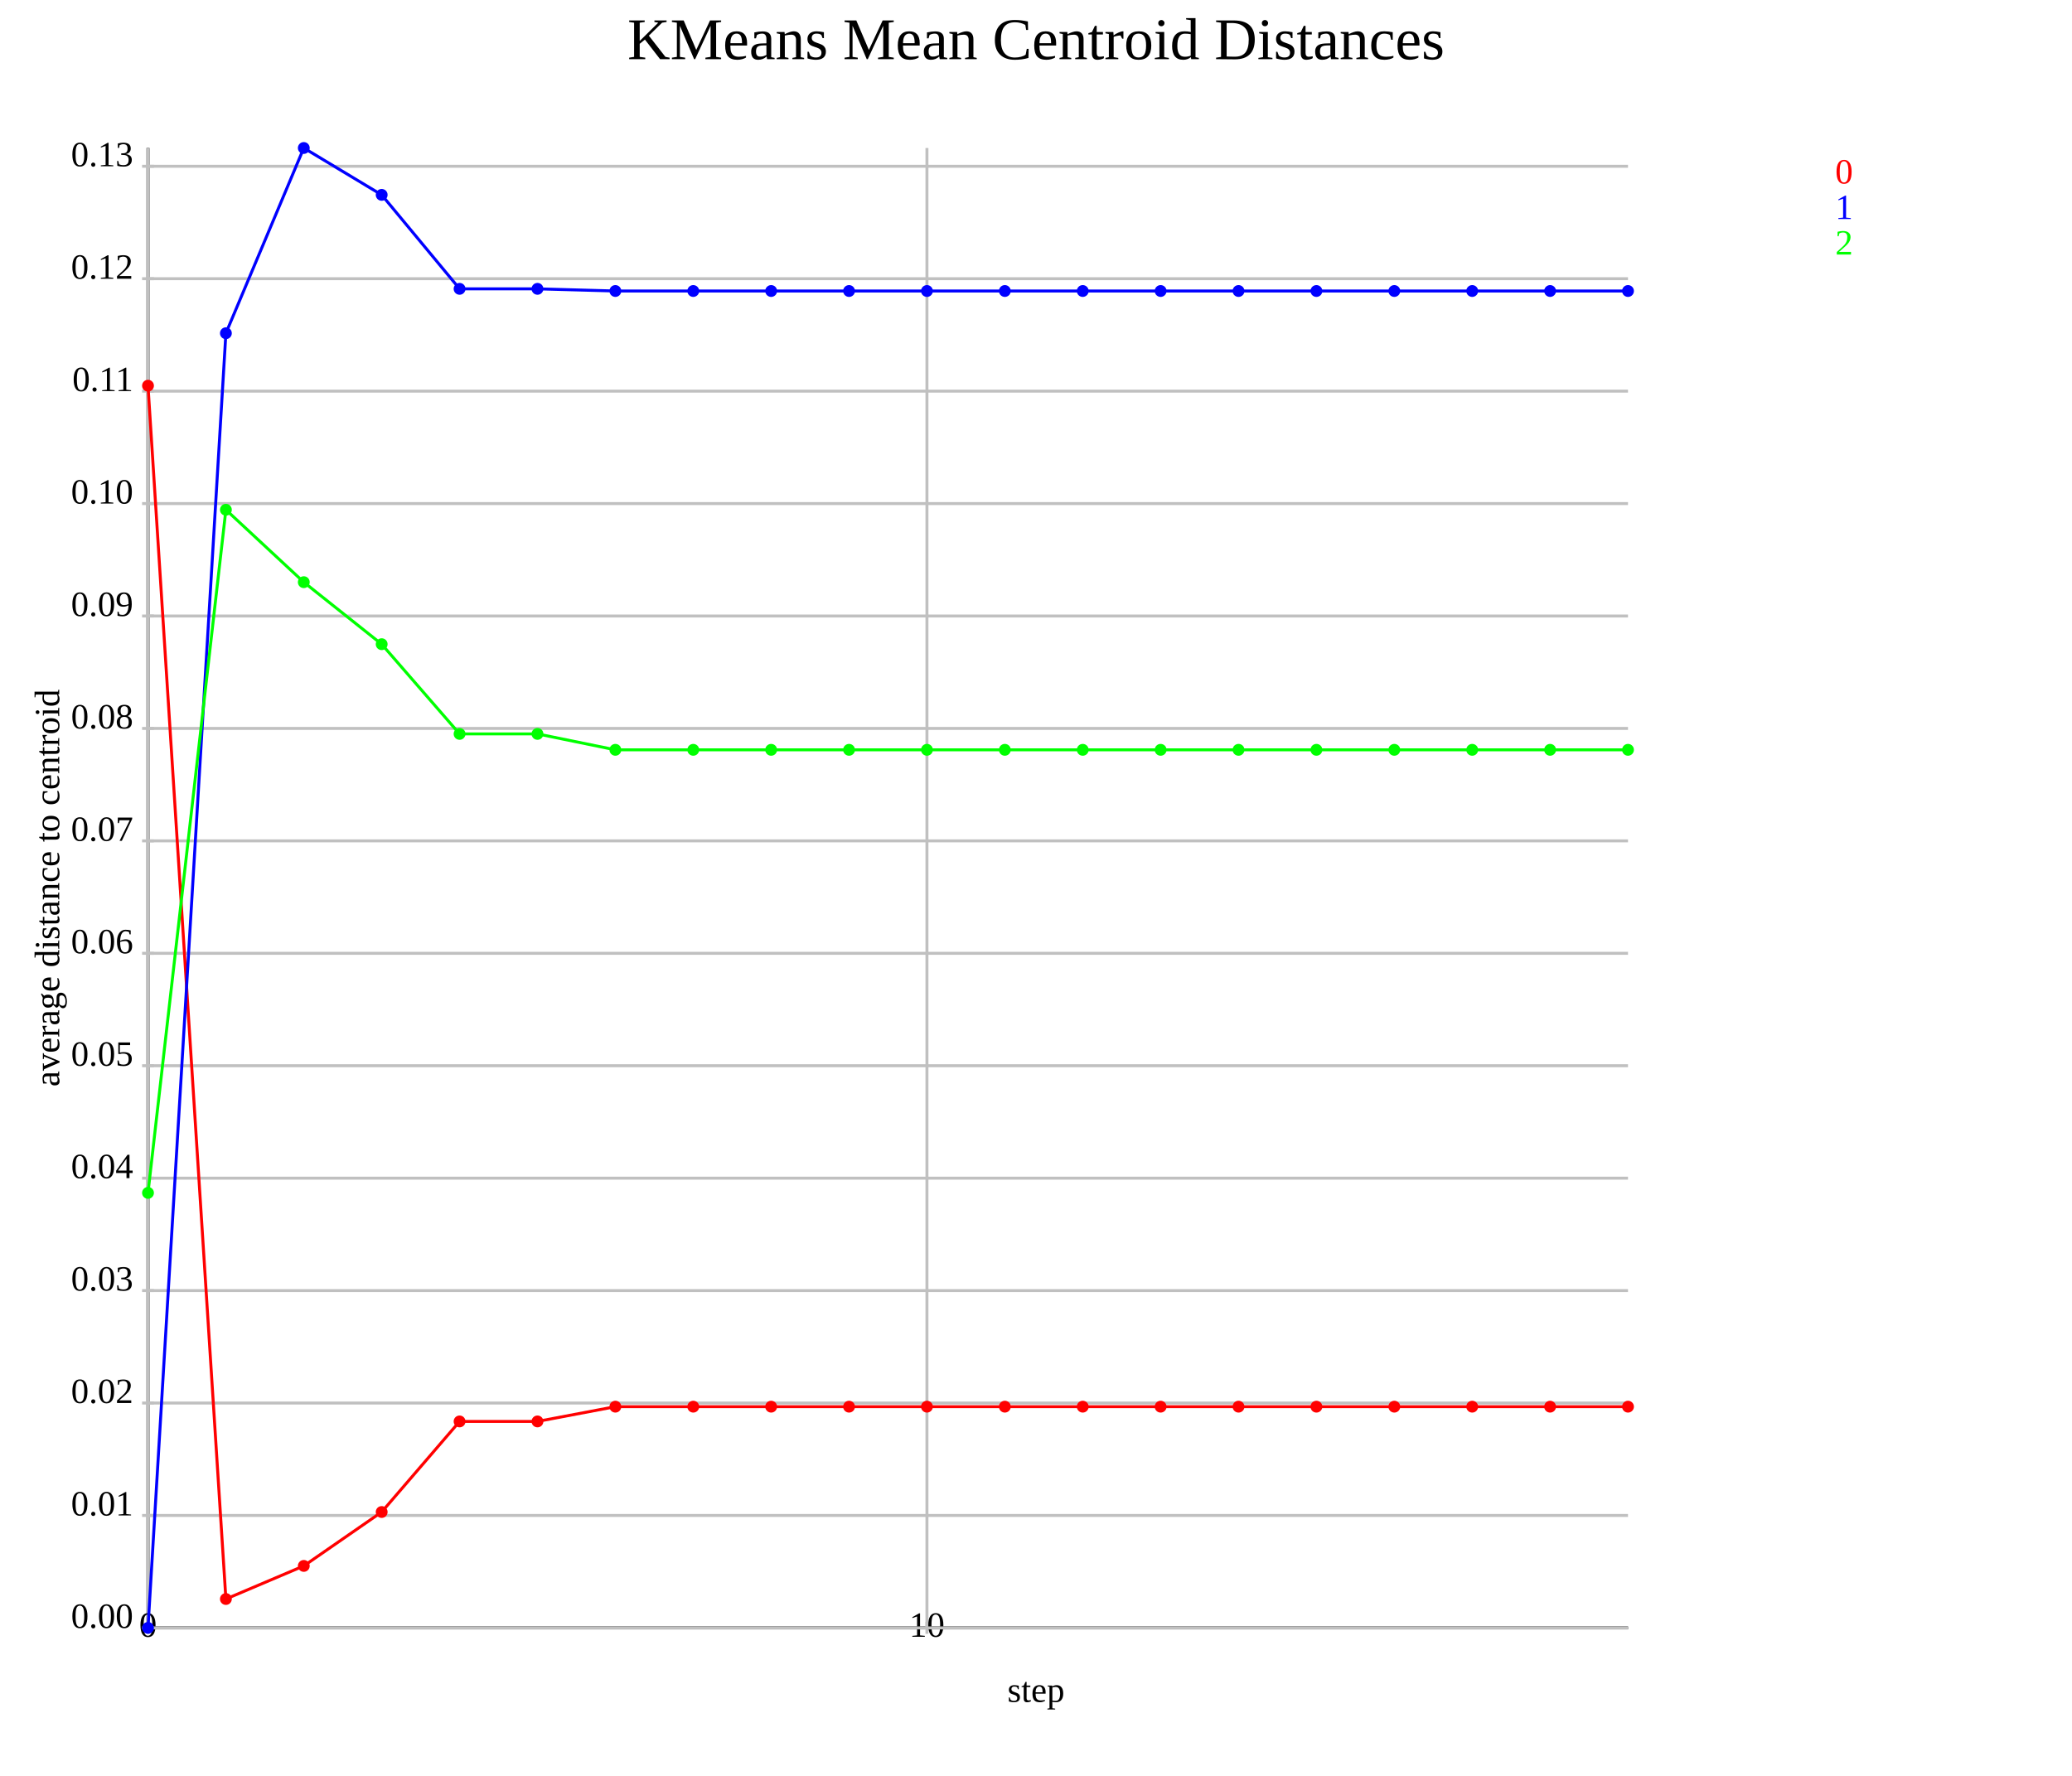
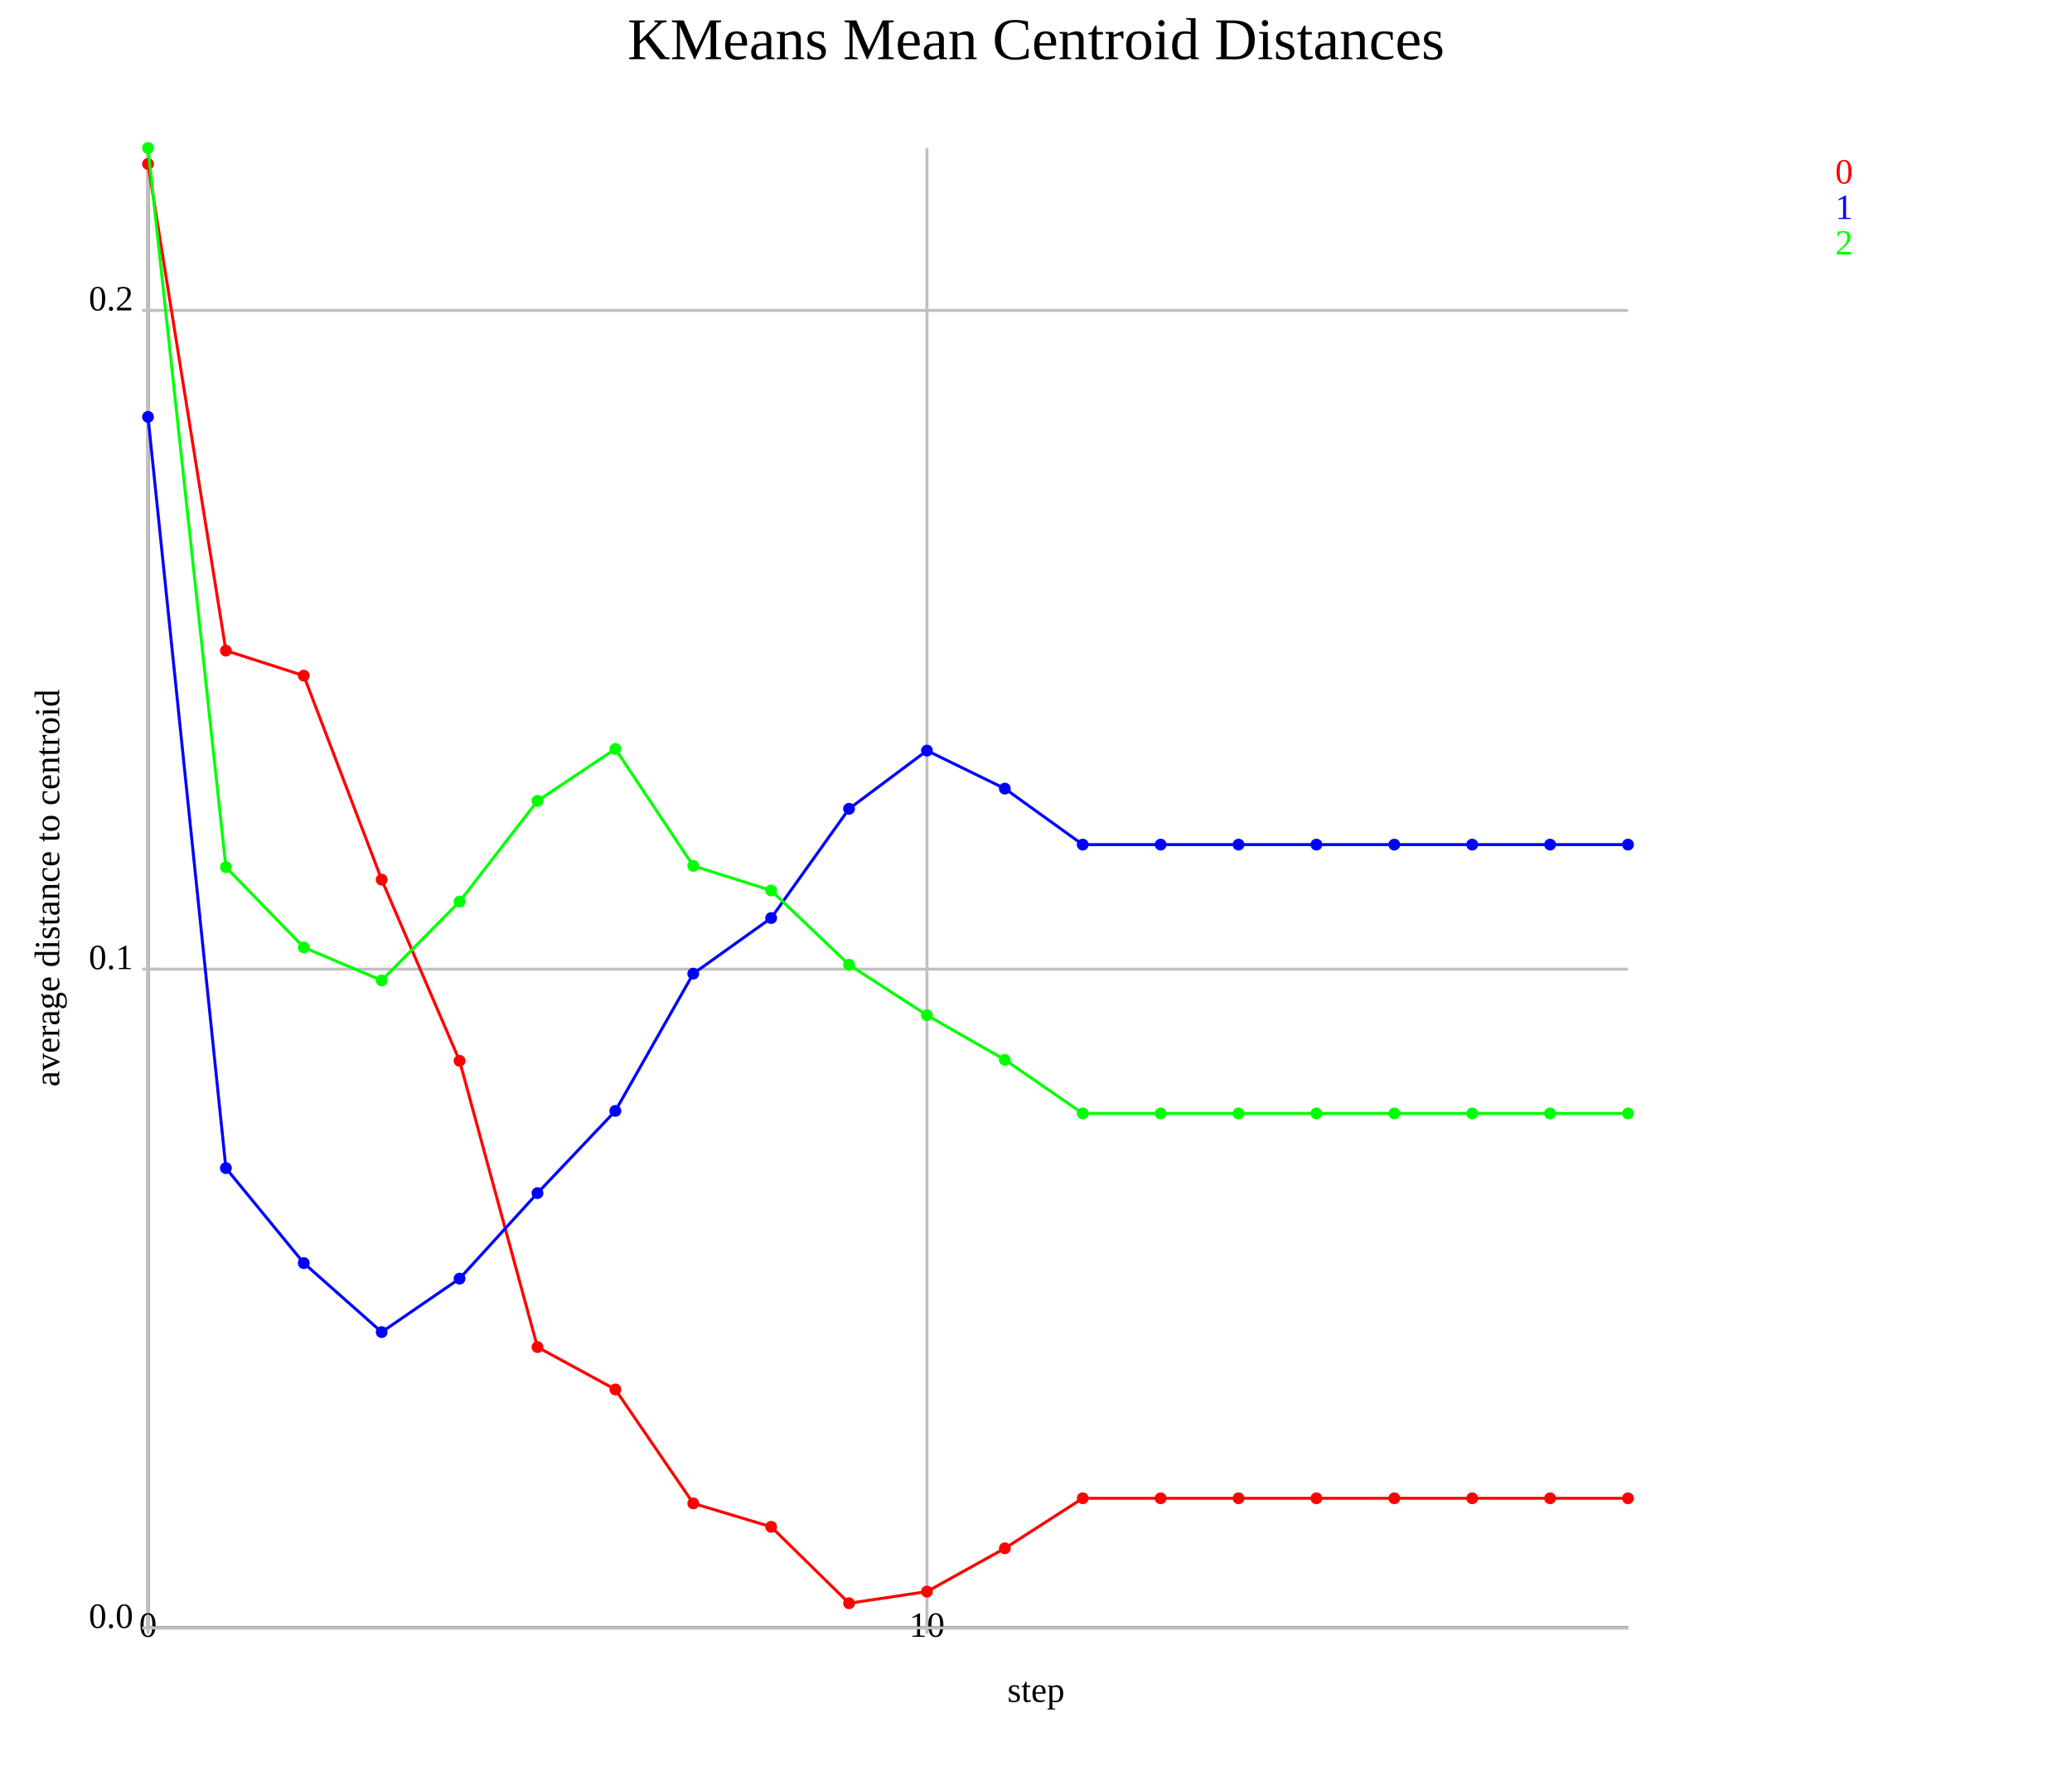
<svg xmlns="http://www.w3.org/2000/svg" version="1.1" width="700.0" height="600.0">
  <style>.caption {
  font-size: 14px;
  font-family: Georgia, serif;
}
</style>
  <line x1="50.0" y1="550.0" x2="550.0" y2="550.0" stroke="rgb(0,0,0)" stroke-width="1" />
  <line x1="50.0" y1="550.0" x2="50.0" y2="50.0" stroke="rgb(0,0,0)" stroke-width="1" />
  <line x1="50.0" y1="550.0" x2="50.0" y2="50.0" stroke="rgb(192,192,192)" stroke-width="1" />
  <line x1="50.0" y1="548.0" x2="50.0" y2="552.0" stroke="rgb(192,192,192)" stroke-width="1" />
  <text text-anchor="middle" alignment-baseline="hanging" x="50.0" y="553.0" font-size="12.0">0</text>
  <line x1="313.158" y1="550.0" x2="313.158" y2="50.0" stroke="rgb(192,192,192)" stroke-width="1" />
  <line x1="313.158" y1="548.0" x2="313.158" y2="552.0" stroke="rgb(192,192,192)" stroke-width="1" />
  <text text-anchor="middle" alignment-baseline="hanging" x="313.158" y="553.0" font-size="12.0">10</text>
  <line x1="50.0" y1="550.0" x2="550.0" y2="550.0" stroke="rgb(192,192,192)" stroke-width="1" />
-   <text text-anchor="end" alignment-baseline="middle" x="45.0" y="550.0" font-size="12.0">0.00</text>
+   <text text-anchor="end" alignment-baseline="middle" x="45.0" y="550.0" font-size="12.0">0.0</text>
  <line x1="48.0" y1="550.0" x2="52.0" y2="550.0" stroke="rgb(192,192,192)" stroke-width="1" />
-   <line x1="50.0" y1="512.013" x2="550.0" y2="512.013" stroke="rgb(192,192,192)" stroke-width="1" />
-   <text text-anchor="end" alignment-baseline="middle" x="45.0" y="512.013" font-size="12.0">0.01</text>
-   <line x1="48.0" y1="512.013" x2="52.0" y2="512.013" stroke="rgb(192,192,192)" stroke-width="1" />
-   <line x1="50.0" y1="474.027" x2="550.0" y2="474.027" stroke="rgb(192,192,192)" stroke-width="1" />
-   <text text-anchor="end" alignment-baseline="middle" x="45.0" y="474.027" font-size="12.0">0.02</text>
-   <line x1="48.0" y1="474.027" x2="52.0" y2="474.027" stroke="rgb(192,192,192)" stroke-width="1" />
-   <line x1="50.0" y1="436.04" x2="550.0" y2="436.04" stroke="rgb(192,192,192)" stroke-width="1" />
-   <text text-anchor="end" alignment-baseline="middle" x="45.0" y="436.04" font-size="12.0">0.03</text>
-   <line x1="48.0" y1="436.04" x2="52.0" y2="436.04" stroke="rgb(192,192,192)" stroke-width="1" />
-   <line x1="50.0" y1="398.054" x2="550.0" y2="398.054" stroke="rgb(192,192,192)" stroke-width="1" />
-   <text text-anchor="end" alignment-baseline="middle" x="45.0" y="398.054" font-size="12.0">0.04</text>
-   <line x1="48.0" y1="398.054" x2="52.0" y2="398.054" stroke="rgb(192,192,192)" stroke-width="1" />
-   <line x1="50.0" y1="360.067" x2="550.0" y2="360.067" stroke="rgb(192,192,192)" stroke-width="1" />
-   <text text-anchor="end" alignment-baseline="middle" x="45.0" y="360.067" font-size="12.0">0.05</text>
-   <line x1="48.0" y1="360.067" x2="52.0" y2="360.067" stroke="rgb(192,192,192)" stroke-width="1" />
-   <line x1="50.0" y1="322.081" x2="550.0" y2="322.081" stroke="rgb(192,192,192)" stroke-width="1" />
-   <text text-anchor="end" alignment-baseline="middle" x="45.0" y="322.081" font-size="12.0">0.06</text>
-   <line x1="48.0" y1="322.081" x2="52.0" y2="322.081" stroke="rgb(192,192,192)" stroke-width="1" />
-   <line x1="50.0" y1="284.094" x2="550.0" y2="284.094" stroke="rgb(192,192,192)" stroke-width="1" />
-   <text text-anchor="end" alignment-baseline="middle" x="45.0" y="284.094" font-size="12.0">0.07</text>
-   <line x1="48.0" y1="284.094" x2="52.0" y2="284.094" stroke="rgb(192,192,192)" stroke-width="1" />
-   <line x1="50.0" y1="246.108" x2="550.0" y2="246.108" stroke="rgb(192,192,192)" stroke-width="1" />
-   <text text-anchor="end" alignment-baseline="middle" x="45.0" y="246.108" font-size="12.0">0.08</text>
-   <line x1="48.0" y1="246.108" x2="52.0" y2="246.108" stroke="rgb(192,192,192)" stroke-width="1" />
-   <line x1="50.0" y1="208.121" x2="550.0" y2="208.121" stroke="rgb(192,192,192)" stroke-width="1" />
-   <text text-anchor="end" alignment-baseline="middle" x="45.0" y="208.121" font-size="12.0">0.09</text>
-   <line x1="48.0" y1="208.121" x2="52.0" y2="208.121" stroke="rgb(192,192,192)" stroke-width="1" />
-   <line x1="50.0" y1="170.135" x2="550.0" y2="170.135" stroke="rgb(192,192,192)" stroke-width="1" />
-   <text text-anchor="end" alignment-baseline="middle" x="45.0" y="170.135" font-size="12.0">0.10</text>
-   <line x1="48.0" y1="170.135" x2="52.0" y2="170.135" stroke="rgb(192,192,192)" stroke-width="1" />
-   <line x1="50.0" y1="132.148" x2="550.0" y2="132.148" stroke="rgb(192,192,192)" stroke-width="1" />
-   <text text-anchor="end" alignment-baseline="middle" x="45.0" y="132.148" font-size="12.0">0.11</text>
-   <line x1="48.0" y1="132.148" x2="52.0" y2="132.148" stroke="rgb(192,192,192)" stroke-width="1" />
-   <line x1="50.0" y1="94.162" x2="550.0" y2="94.162" stroke="rgb(192,192,192)" stroke-width="1" />
-   <text text-anchor="end" alignment-baseline="middle" x="45.0" y="94.162" font-size="12.0">0.12</text>
-   <line x1="48.0" y1="94.162" x2="52.0" y2="94.162" stroke="rgb(192,192,192)" stroke-width="1" />
-   <line x1="50.0" y1="56.175" x2="550.0" y2="56.175" stroke="rgb(192,192,192)" stroke-width="1" />
-   <text text-anchor="end" alignment-baseline="middle" x="45.0" y="56.175" font-size="12.0">0.13</text>
-   <line x1="48.0" y1="56.175" x2="52.0" y2="56.175" stroke="rgb(192,192,192)" stroke-width="1" />
-   <polyline points="50.0,130.314 76.316,540.24 102.632,529.06 128.947,510.846 155.263,480.244 181.579,480.244 207.895,475.259 234.211,475.259 260.526,475.259 286.842,475.259 313.158,475.259 339.474,475.259 365.789,475.259 392.105,475.259 418.421,475.259 444.737,475.259 471.053,475.259 497.368,475.259 523.684,475.259 550.0,475.259" fill="none" stroke="rgb(255,0,0)" stroke-width="1" />
-   <circle cx="50.0" cy="130.314" r="2" fill="rgb(255,0,0)" />
-   <circle cx="76.316" cy="540.24" r="2" fill="rgb(255,0,0)" />
-   <circle cx="102.632" cy="529.06" r="2" fill="rgb(255,0,0)" />
-   <circle cx="128.947" cy="510.846" r="2" fill="rgb(255,0,0)" />
-   <circle cx="155.263" cy="480.244" r="2" fill="rgb(255,0,0)" />
-   <circle cx="181.579" cy="480.244" r="2" fill="rgb(255,0,0)" />
-   <circle cx="207.895" cy="475.259" r="2" fill="rgb(255,0,0)" />
-   <circle cx="234.211" cy="475.259" r="2" fill="rgb(255,0,0)" />
-   <circle cx="260.526" cy="475.259" r="2" fill="rgb(255,0,0)" />
-   <circle cx="286.842" cy="475.259" r="2" fill="rgb(255,0,0)" />
-   <circle cx="313.158" cy="475.259" r="2" fill="rgb(255,0,0)" />
-   <circle cx="339.474" cy="475.259" r="2" fill="rgb(255,0,0)" />
-   <circle cx="365.789" cy="475.259" r="2" fill="rgb(255,0,0)" />
-   <circle cx="392.105" cy="475.259" r="2" fill="rgb(255,0,0)" />
-   <circle cx="418.421" cy="475.259" r="2" fill="rgb(255,0,0)" />
-   <circle cx="444.737" cy="475.259" r="2" fill="rgb(255,0,0)" />
-   <circle cx="471.053" cy="475.259" r="2" fill="rgb(255,0,0)" />
-   <circle cx="497.368" cy="475.259" r="2" fill="rgb(255,0,0)" />
-   <circle cx="523.684" cy="475.259" r="2" fill="rgb(255,0,0)" />
-   <circle cx="550.0" cy="475.259" r="2" fill="rgb(255,0,0)" />
-   <polyline points="50.0,550.0 76.316,112.583 102.632,50.0 128.947,65.837 155.263,97.587 181.579,97.587 207.895,98.318 234.211,98.318 260.526,98.318 286.842,98.318 313.158,98.318 339.474,98.318 365.789,98.318 392.105,98.318 418.421,98.318 444.737,98.318 471.053,98.318 497.368,98.318 523.684,98.318 550.0,98.318" fill="none" stroke="rgb(0,0,255)" stroke-width="1" />
-   <circle cx="50.0" cy="550.0" r="2" fill="rgb(0,0,255)" />
-   <circle cx="76.316" cy="112.583" r="2" fill="rgb(0,0,255)" />
-   <circle cx="102.632" cy="50.0" r="2" fill="rgb(0,0,255)" />
-   <circle cx="128.947" cy="65.837" r="2" fill="rgb(0,0,255)" />
-   <circle cx="155.263" cy="97.587" r="2" fill="rgb(0,0,255)" />
-   <circle cx="181.579" cy="97.587" r="2" fill="rgb(0,0,255)" />
-   <circle cx="207.895" cy="98.318" r="2" fill="rgb(0,0,255)" />
-   <circle cx="234.211" cy="98.318" r="2" fill="rgb(0,0,255)" />
-   <circle cx="260.526" cy="98.318" r="2" fill="rgb(0,0,255)" />
-   <circle cx="286.842" cy="98.318" r="2" fill="rgb(0,0,255)" />
-   <circle cx="313.158" cy="98.318" r="2" fill="rgb(0,0,255)" />
-   <circle cx="339.474" cy="98.318" r="2" fill="rgb(0,0,255)" />
-   <circle cx="365.789" cy="98.318" r="2" fill="rgb(0,0,255)" />
-   <circle cx="392.105" cy="98.318" r="2" fill="rgb(0,0,255)" />
-   <circle cx="418.421" cy="98.318" r="2" fill="rgb(0,0,255)" />
-   <circle cx="444.737" cy="98.318" r="2" fill="rgb(0,0,255)" />
-   <circle cx="471.053" cy="98.318" r="2" fill="rgb(0,0,255)" />
-   <circle cx="497.368" cy="98.318" r="2" fill="rgb(0,0,255)" />
-   <circle cx="523.684" cy="98.318" r="2" fill="rgb(0,0,255)" />
-   <circle cx="550.0" cy="98.318" r="2" fill="rgb(0,0,255)" />
-   <polyline points="50.0,403.027 76.316,172.23 102.632,196.694 128.947,217.646 155.263,247.955 181.579,247.955 207.895,253.334 234.211,253.334 260.526,253.334 286.842,253.334 313.158,253.334 339.474,253.334 365.789,253.334 392.105,253.334 418.421,253.334 444.737,253.334 471.053,253.334 497.368,253.334 523.684,253.334 550.0,253.334" fill="none" stroke="rgb(0,255,0)" stroke-width="1" />
-   <circle cx="50.0" cy="403.027" r="2" fill="rgb(0,255,0)" />
-   <circle cx="76.316" cy="172.23" r="2" fill="rgb(0,255,0)" />
-   <circle cx="102.632" cy="196.694" r="2" fill="rgb(0,255,0)" />
-   <circle cx="128.947" cy="217.646" r="2" fill="rgb(0,255,0)" />
-   <circle cx="155.263" cy="247.955" r="2" fill="rgb(0,255,0)" />
-   <circle cx="181.579" cy="247.955" r="2" fill="rgb(0,255,0)" />
-   <circle cx="207.895" cy="253.334" r="2" fill="rgb(0,255,0)" />
-   <circle cx="234.211" cy="253.334" r="2" fill="rgb(0,255,0)" />
-   <circle cx="260.526" cy="253.334" r="2" fill="rgb(0,255,0)" />
-   <circle cx="286.842" cy="253.334" r="2" fill="rgb(0,255,0)" />
-   <circle cx="313.158" cy="253.334" r="2" fill="rgb(0,255,0)" />
-   <circle cx="339.474" cy="253.334" r="2" fill="rgb(0,255,0)" />
-   <circle cx="365.789" cy="253.334" r="2" fill="rgb(0,255,0)" />
-   <circle cx="392.105" cy="253.334" r="2" fill="rgb(0,255,0)" />
-   <circle cx="418.421" cy="253.334" r="2" fill="rgb(0,255,0)" />
-   <circle cx="444.737" cy="253.334" r="2" fill="rgb(0,255,0)" />
-   <circle cx="471.053" cy="253.334" r="2" fill="rgb(0,255,0)" />
-   <circle cx="497.368" cy="253.334" r="2" fill="rgb(0,255,0)" />
-   <circle cx="523.684" cy="253.334" r="2" fill="rgb(0,255,0)" />
-   <circle cx="550.0" cy="253.334" r="2" fill="rgb(0,255,0)" />
+   <line x1="50.0" y1="327.438" x2="550.0" y2="327.438" stroke="rgb(192,192,192)" stroke-width="1" />
+   <text text-anchor="end" alignment-baseline="middle" x="45.0" y="327.438" font-size="12.0">0.1</text>
+   <line x1="48.0" y1="327.438" x2="52.0" y2="327.438" stroke="rgb(192,192,192)" stroke-width="1" />
+   <line x1="50.0" y1="104.876" x2="550.0" y2="104.876" stroke="rgb(192,192,192)" stroke-width="1" />
+   <text text-anchor="end" alignment-baseline="middle" x="45.0" y="104.876" font-size="12.0">0.2</text>
+   <line x1="48.0" y1="104.876" x2="52.0" y2="104.876" stroke="rgb(192,192,192)" stroke-width="1" />
+   <polyline points="50.0,55.386 76.316,219.816 102.632,228.283 128.947,297.212 155.263,358.415 181.579,455.132 207.895,469.45 234.211,507.939 260.526,515.851 286.842,541.67 313.158,537.731 339.474,523.115 365.789,506.209 392.105,506.209 418.421,506.209 444.737,506.209 471.053,506.209 497.368,506.209 523.684,506.209 550.0,506.209" fill="none" stroke="rgb(255,0,0)" stroke-width="1" />
+   <circle cx="50.0" cy="55.386" r="2" fill="rgb(255,0,0)" />
+   <circle cx="76.316" cy="219.816" r="2" fill="rgb(255,0,0)" />
+   <circle cx="102.632" cy="228.283" r="2" fill="rgb(255,0,0)" />
+   <circle cx="128.947" cy="297.212" r="2" fill="rgb(255,0,0)" />
+   <circle cx="155.263" cy="358.415" r="2" fill="rgb(255,0,0)" />
+   <circle cx="181.579" cy="455.132" r="2" fill="rgb(255,0,0)" />
+   <circle cx="207.895" cy="469.45" r="2" fill="rgb(255,0,0)" />
+   <circle cx="234.211" cy="507.939" r="2" fill="rgb(255,0,0)" />
+   <circle cx="260.526" cy="515.851" r="2" fill="rgb(255,0,0)" />
+   <circle cx="286.842" cy="541.67" r="2" fill="rgb(255,0,0)" />
+   <circle cx="313.158" cy="537.731" r="2" fill="rgb(255,0,0)" />
+   <circle cx="339.474" cy="523.115" r="2" fill="rgb(255,0,0)" />
+   <circle cx="365.789" cy="506.209" r="2" fill="rgb(255,0,0)" />
+   <circle cx="392.105" cy="506.209" r="2" fill="rgb(255,0,0)" />
+   <circle cx="418.421" cy="506.209" r="2" fill="rgb(255,0,0)" />
+   <circle cx="444.737" cy="506.209" r="2" fill="rgb(255,0,0)" />
+   <circle cx="471.053" cy="506.209" r="2" fill="rgb(255,0,0)" />
+   <circle cx="497.368" cy="506.209" r="2" fill="rgb(255,0,0)" />
+   <circle cx="523.684" cy="506.209" r="2" fill="rgb(255,0,0)" />
+   <circle cx="550.0" cy="506.209" r="2" fill="rgb(255,0,0)" />
+   <polyline points="50.0,140.846 76.316,394.656 102.632,426.757 128.947,450.062 155.263,431.997 181.579,403.102 207.895,375.33 234.211,328.963 260.526,310.172 286.842,273.258 313.158,253.598 339.474,266.44 365.789,285.361 392.105,285.361 418.421,285.361 444.737,285.361 471.053,285.361 497.368,285.361 523.684,285.361 550.0,285.361" fill="none" stroke="rgb(0,0,255)" stroke-width="1" />
+   <circle cx="50.0" cy="140.846" r="2" fill="rgb(0,0,255)" />
+   <circle cx="76.316" cy="394.656" r="2" fill="rgb(0,0,255)" />
+   <circle cx="102.632" cy="426.757" r="2" fill="rgb(0,0,255)" />
+   <circle cx="128.947" cy="450.062" r="2" fill="rgb(0,0,255)" />
+   <circle cx="155.263" cy="431.997" r="2" fill="rgb(0,0,255)" />
+   <circle cx="181.579" cy="403.102" r="2" fill="rgb(0,0,255)" />
+   <circle cx="207.895" cy="375.33" r="2" fill="rgb(0,0,255)" />
+   <circle cx="234.211" cy="328.963" r="2" fill="rgb(0,0,255)" />
+   <circle cx="260.526" cy="310.172" r="2" fill="rgb(0,0,255)" />
+   <circle cx="286.842" cy="273.258" r="2" fill="rgb(0,0,255)" />
+   <circle cx="313.158" cy="253.598" r="2" fill="rgb(0,0,255)" />
+   <circle cx="339.474" cy="266.44" r="2" fill="rgb(0,0,255)" />
+   <circle cx="365.789" cy="285.361" r="2" fill="rgb(0,0,255)" />
+   <circle cx="392.105" cy="285.361" r="2" fill="rgb(0,0,255)" />
+   <circle cx="418.421" cy="285.361" r="2" fill="rgb(0,0,255)" />
+   <circle cx="444.737" cy="285.361" r="2" fill="rgb(0,0,255)" />
+   <circle cx="471.053" cy="285.361" r="2" fill="rgb(0,0,255)" />
+   <circle cx="497.368" cy="285.361" r="2" fill="rgb(0,0,255)" />
+   <circle cx="523.684" cy="285.361" r="2" fill="rgb(0,0,255)" />
+   <circle cx="550.0" cy="285.361" r="2" fill="rgb(0,0,255)" />
+   <polyline points="50.0,50.0 76.316,292.973 102.632,320.085 128.947,331.25 155.263,304.607 181.579,270.595 207.895,253.037 234.211,292.542 260.526,300.861 286.842,325.962 313.158,342.999 339.474,358.058 365.789,376.185 392.105,376.185 418.421,376.185 444.737,376.185 471.053,376.185 497.368,376.185 523.684,376.185 550.0,376.185" fill="none" stroke="rgb(0,255,0)" stroke-width="1" />
+   <circle cx="50.0" cy="50.0" r="2" fill="rgb(0,255,0)" />
+   <circle cx="76.316" cy="292.973" r="2" fill="rgb(0,255,0)" />
+   <circle cx="102.632" cy="320.085" r="2" fill="rgb(0,255,0)" />
+   <circle cx="128.947" cy="331.25" r="2" fill="rgb(0,255,0)" />
+   <circle cx="155.263" cy="304.607" r="2" fill="rgb(0,255,0)" />
+   <circle cx="181.579" cy="270.595" r="2" fill="rgb(0,255,0)" />
+   <circle cx="207.895" cy="253.037" r="2" fill="rgb(0,255,0)" />
+   <circle cx="234.211" cy="292.542" r="2" fill="rgb(0,255,0)" />
+   <circle cx="260.526" cy="300.861" r="2" fill="rgb(0,255,0)" />
+   <circle cx="286.842" cy="325.962" r="2" fill="rgb(0,255,0)" />
+   <circle cx="313.158" cy="342.999" r="2" fill="rgb(0,255,0)" />
+   <circle cx="339.474" cy="358.058" r="2" fill="rgb(0,255,0)" />
+   <circle cx="365.789" cy="376.185" r="2" fill="rgb(0,255,0)" />
+   <circle cx="392.105" cy="376.185" r="2" fill="rgb(0,255,0)" />
+   <circle cx="418.421" cy="376.185" r="2" fill="rgb(0,255,0)" />
+   <circle cx="444.737" cy="376.185" r="2" fill="rgb(0,255,0)" />
+   <circle cx="471.053" cy="376.185" r="2" fill="rgb(0,255,0)" />
+   <circle cx="497.368" cy="376.185" r="2" fill="rgb(0,255,0)" />
+   <circle cx="523.684" cy="376.185" r="2" fill="rgb(0,255,0)" />
+   <circle cx="550.0" cy="376.185" r="2" fill="rgb(0,255,0)" />
  <text x="350.0" y="20.0" text-anchor="middle" fill="rgb(0,0,0)" font-size="20.0">KMeans Mean Centroid Distances</text>
  <text x="350.0" y="575.0" text-anchor="middle" fill="rgb(0,0,0)" font-size="12.0">step</text>
  <text transform="rotate(-90.0 20.0 300.0)" x="20.0" y="300.0" text-anchor="middle" fill="rgb(0,0,0)" font-size="12.0">average distance to centroid</text>
  <text x="620" y="62" fill="rgb(255,0,0)" font-size="12">0</text>
  <text x="620" y="74" fill="rgb(0,0,255)" font-size="12">1</text>
  <text x="620" y="86" fill="rgb(0,255,0)" font-size="12">2</text>
      Sorry, your browser does not support inline SVG.
    </svg>
